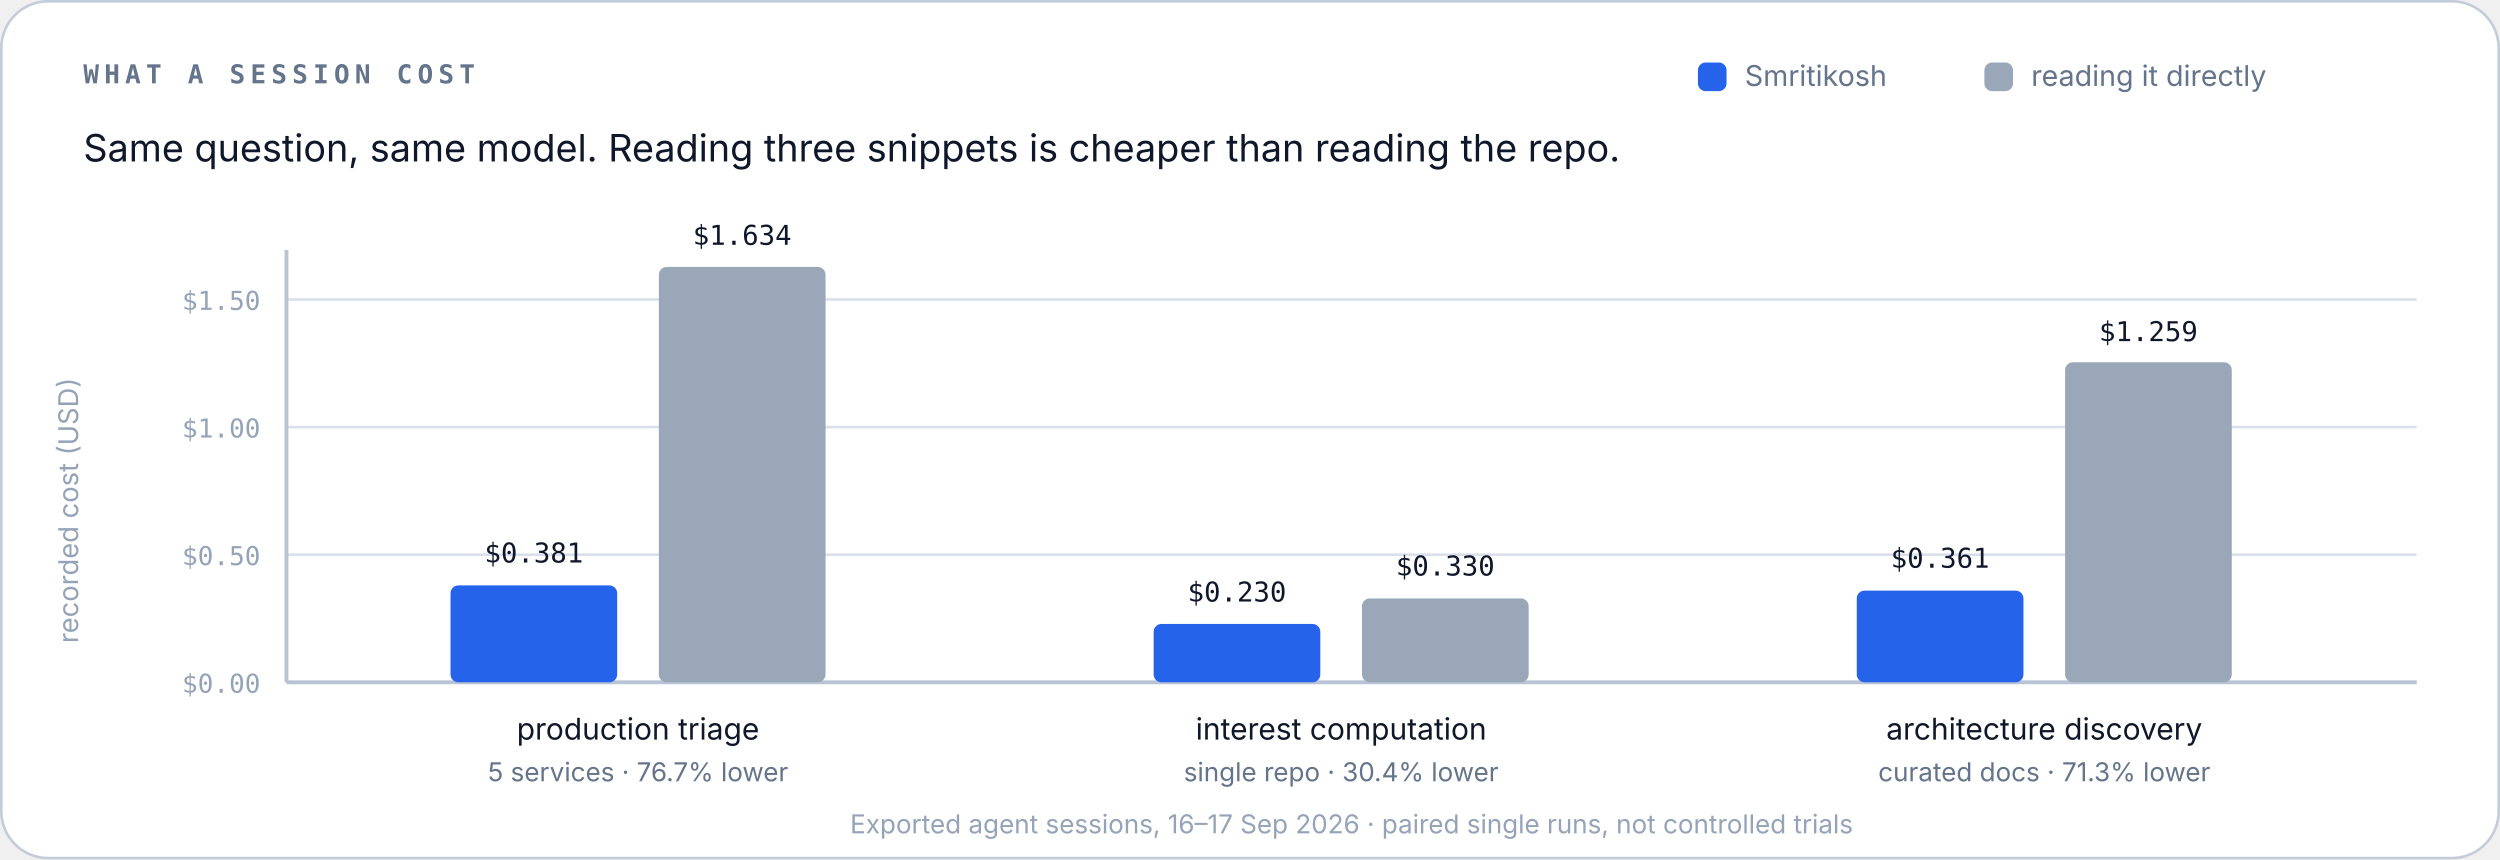
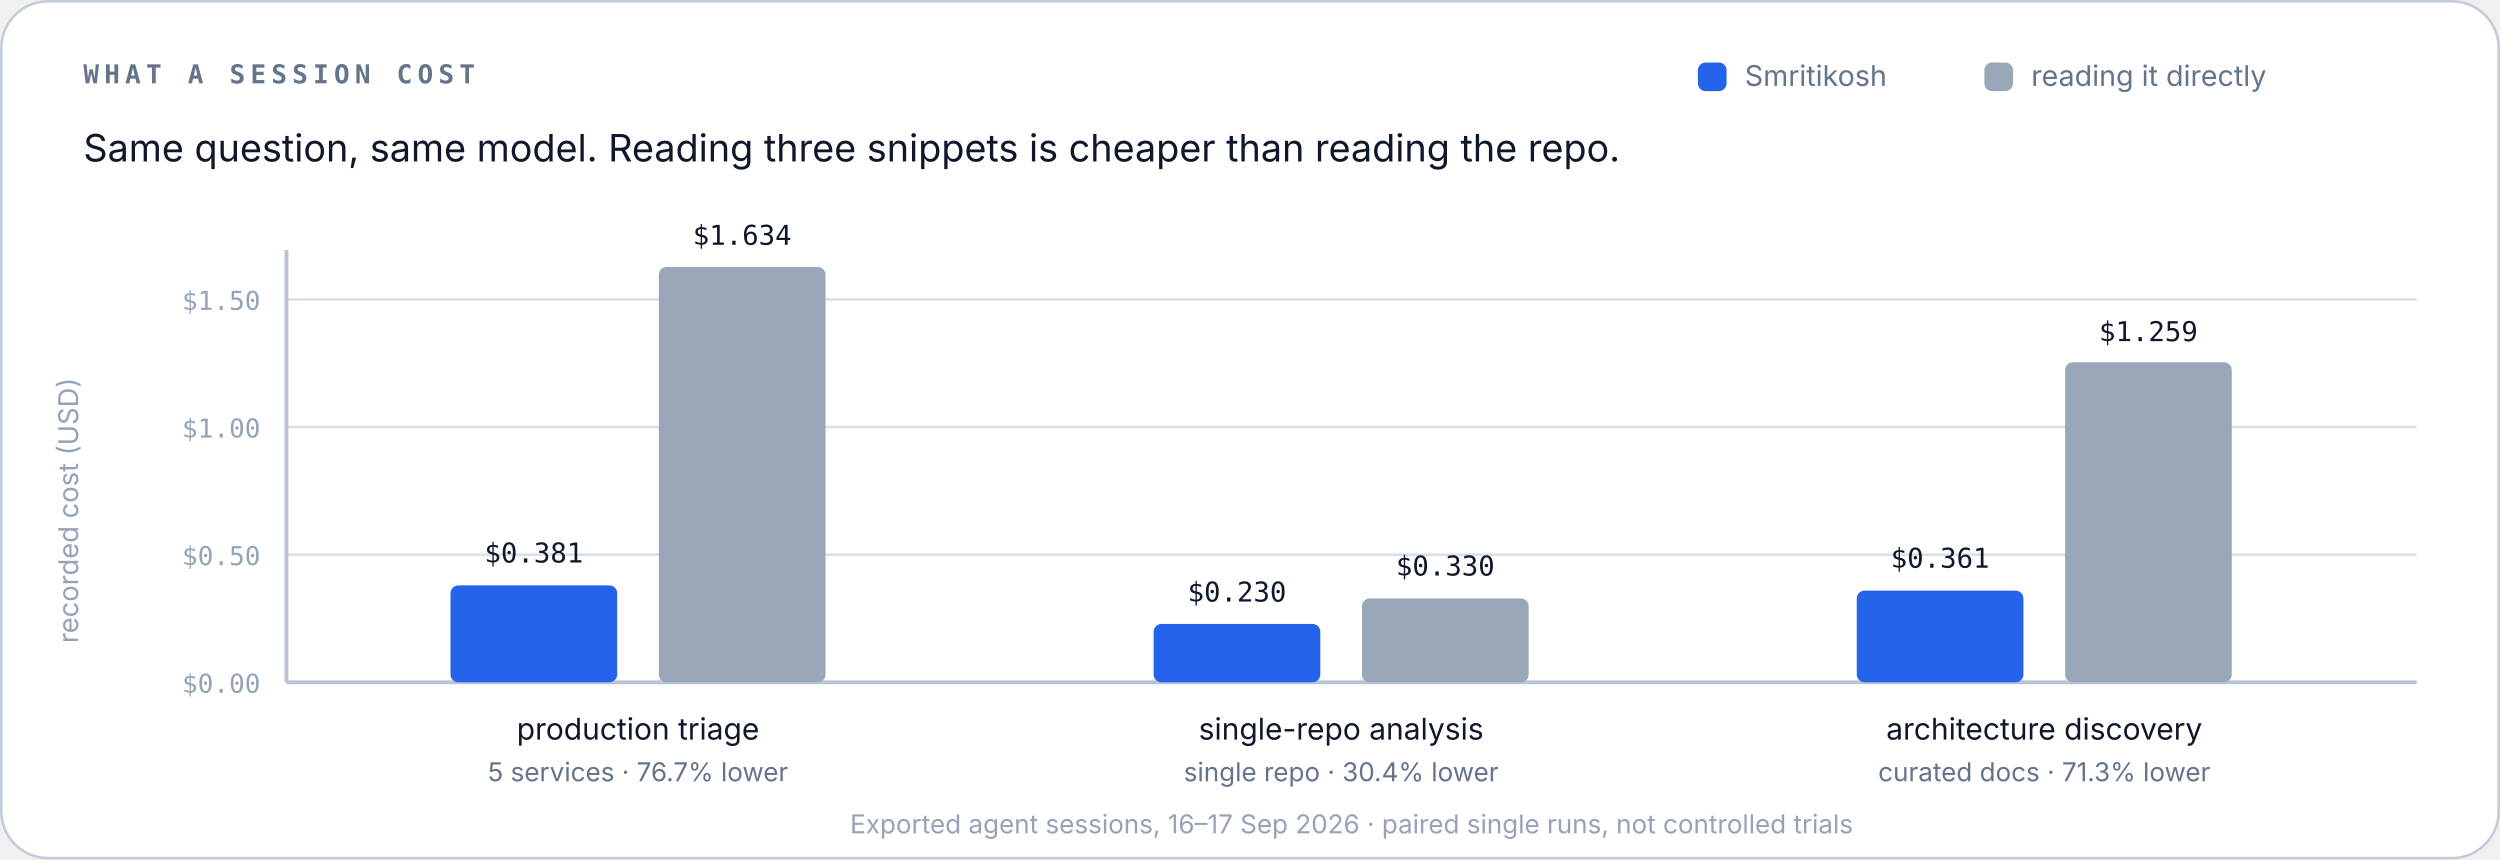
- <svg xmlns="http://www.w3.org/2000/svg" viewBox="0 0 960 330" width="960" height="330" role="img" aria-label="Recorded session cost in US dollars for three paired benchmark tasks. Production triage cost 0.381 dollars with Smritikosh against 1.634 with direct exploration, interest computation 0.230 against 0.330, and architecture discovery 0.361 against 1.259. Lower is better.">
+ <svg xmlns="http://www.w3.org/2000/svg" viewBox="0 0 960 330" width="960" height="330" role="img" aria-label="Recorded session cost in US dollars for three paired benchmark tasks. Production triage cost 0.381 dollars with Smritikosh against 1.634 with direct exploration, single-repo analysis 0.230 against 0.330, and architecture discovery 0.361 against 1.259. Lower is better.">
  <defs>
    <style>
      .sans{font-family:Inter,-apple-system,BlinkMacSystemFont,"Segoe UI",Roboto,Helvetica,Arial,sans-serif}
      .mono{font-family:"JetBrains Mono",ui-monospace,SFMono-Regular,Menlo,Consolas,monospace}
      .cap{font-size:10px;letter-spacing:.2em;font-weight:700}
      .ink{fill:#0F172A}
      .mut{fill:#64748B}
      .faint{fill:#94A3B8}

      .bar { transform-box:fill-box; transform-origin:bottom;
             animation: bk-grow 1.1s cubic-bezier(.2,.7,.3,1) both; }
      @keyframes bk-grow { from { transform:scaleY(0) } to { transform:scaleY(1) } }

      .val { animation: bk-in .5s ease-out .7s both; }
      @keyframes bk-in { from { opacity:0 } to { opacity:1 } }

      @media (prefers-reduced-motion: reduce) {
        .bar,.val { animation:none; transform:none; opacity:1 }
      }
    </style>
  </defs>
  <rect x="0.5" y="0.5" width="959" height="329" rx="18" fill="#FFFFFF" stroke="#C3CCD9" />
  <text class="mono cap" x="32" y="32" fill="#64748B">WHAT A SESSION COST</text>
  <text class="sans ink" x="32" y="62" font-size="14.5">Same question, same model. Reading three snippets is cheaper than reading the repo.</text>
  <rect x="652" y="24" width="11" height="11" rx="3" fill="#2563EB" />
  <text class="sans mut" x="670" y="33" font-size="11">Smritikosh</text>
  <rect x="762" y="24" width="11" height="11" rx="3" fill="#9AA7B8" />
  <text class="sans mut" x="780" y="33" font-size="11">reading it directly</text>
  <text class="sans faint" x="30" y="196" font-size="10.5" transform="rotate(-90 30 196)" text-anchor="middle">recorded cost (USD)</text>
  <g stroke="#D9E0E9" stroke-width="1">
    <line x1="110" y1="262" x2="928" y2="262" />
    <line x1="110" y1="213" x2="928" y2="213" />
    <line x1="110" y1="164" x2="928" y2="164" />
    <line x1="110" y1="115" x2="928" y2="115" />
  </g>
  <g class="mono faint" font-size="10" text-anchor="end">
    <text x="100" y="266">$0.00</text>
    <text x="100" y="217">$0.50</text>
    <text x="100" y="168">$1.00</text>
    <text x="100" y="119">$1.50</text>
  </g>
  <g stroke="#B8C4D5" stroke-width="1.5">
    <line x1="110" y1="96" x2="110" y2="262" />
    <line x1="110" y1="262" x2="928" y2="262" />
  </g>
  <rect class="bar" x="173" y="224.8" width="64" height="37.2" rx="3" fill="#2563EB" />
  <rect class="bar" x="253" y="102.5" width="64" height="159.5" rx="3" fill="#9AA7B8" style="animation-delay:.12s" />
  <text class="mono ink val" x="205" y="216" font-size="10.5" text-anchor="middle">$0.381</text>
  <text class="mono ink val" x="285" y="94" font-size="10.5" text-anchor="middle" style="animation-delay:.8s">$1.634</text>
  <text class="sans ink" x="245" y="284" font-size="11.5" text-anchor="middle">production triage</text>
  <text class="sans mut" x="245" y="300" font-size="10" text-anchor="middle">5 services · 76.7% lower</text>
  <rect class="bar" x="443" y="239.6" width="64" height="22.4" rx="3" fill="#2563EB" style="animation-delay:.24s" />
  <rect class="bar" x="523" y="229.8" width="64" height="32.2" rx="3" fill="#9AA7B8" style="animation-delay:.36s" />
  <text class="mono ink val" x="475" y="231" font-size="10.5" text-anchor="middle" style="animation-delay:.85s">$0.230</text>
  <text class="mono ink val" x="555" y="221" font-size="10.5" text-anchor="middle" style="animation-delay:.9s">$0.330</text>
-   <text class="sans ink" x="515" y="284" font-size="11.5" text-anchor="middle">interest computation</text>
+   <text class="sans ink" x="515" y="284" font-size="11.5" text-anchor="middle">single-repo analysis</text>
  <text class="sans mut" x="515" y="300" font-size="10" text-anchor="middle">single repo · 30.4% lower</text>
  <rect class="bar" x="713" y="226.8" width="64" height="35.2" rx="3" fill="#2563EB" style="animation-delay:.48s" />
  <rect class="bar" x="793" y="139.1" width="64" height="122.9" rx="3" fill="#9AA7B8" style="animation-delay:.6s" />
  <text class="mono ink val" x="745" y="218" font-size="10.5" text-anchor="middle" style="animation-delay:.95s">$0.361</text>
  <text class="mono ink val" x="825" y="131" font-size="10.5" text-anchor="middle" style="animation-delay:1s">$1.259</text>
  <text class="sans ink" x="785" y="284" font-size="11.5" text-anchor="middle">architecture discovery</text>
  <text class="sans mut" x="785" y="300" font-size="10" text-anchor="middle">curated docs · 71.3% lower</text>
  <text class="sans faint" x="519" y="320" font-size="10" text-anchor="middle">Exported agent sessions, 16–17 Sep 2026 · paired single runs, not controlled trials</text>
</svg>
